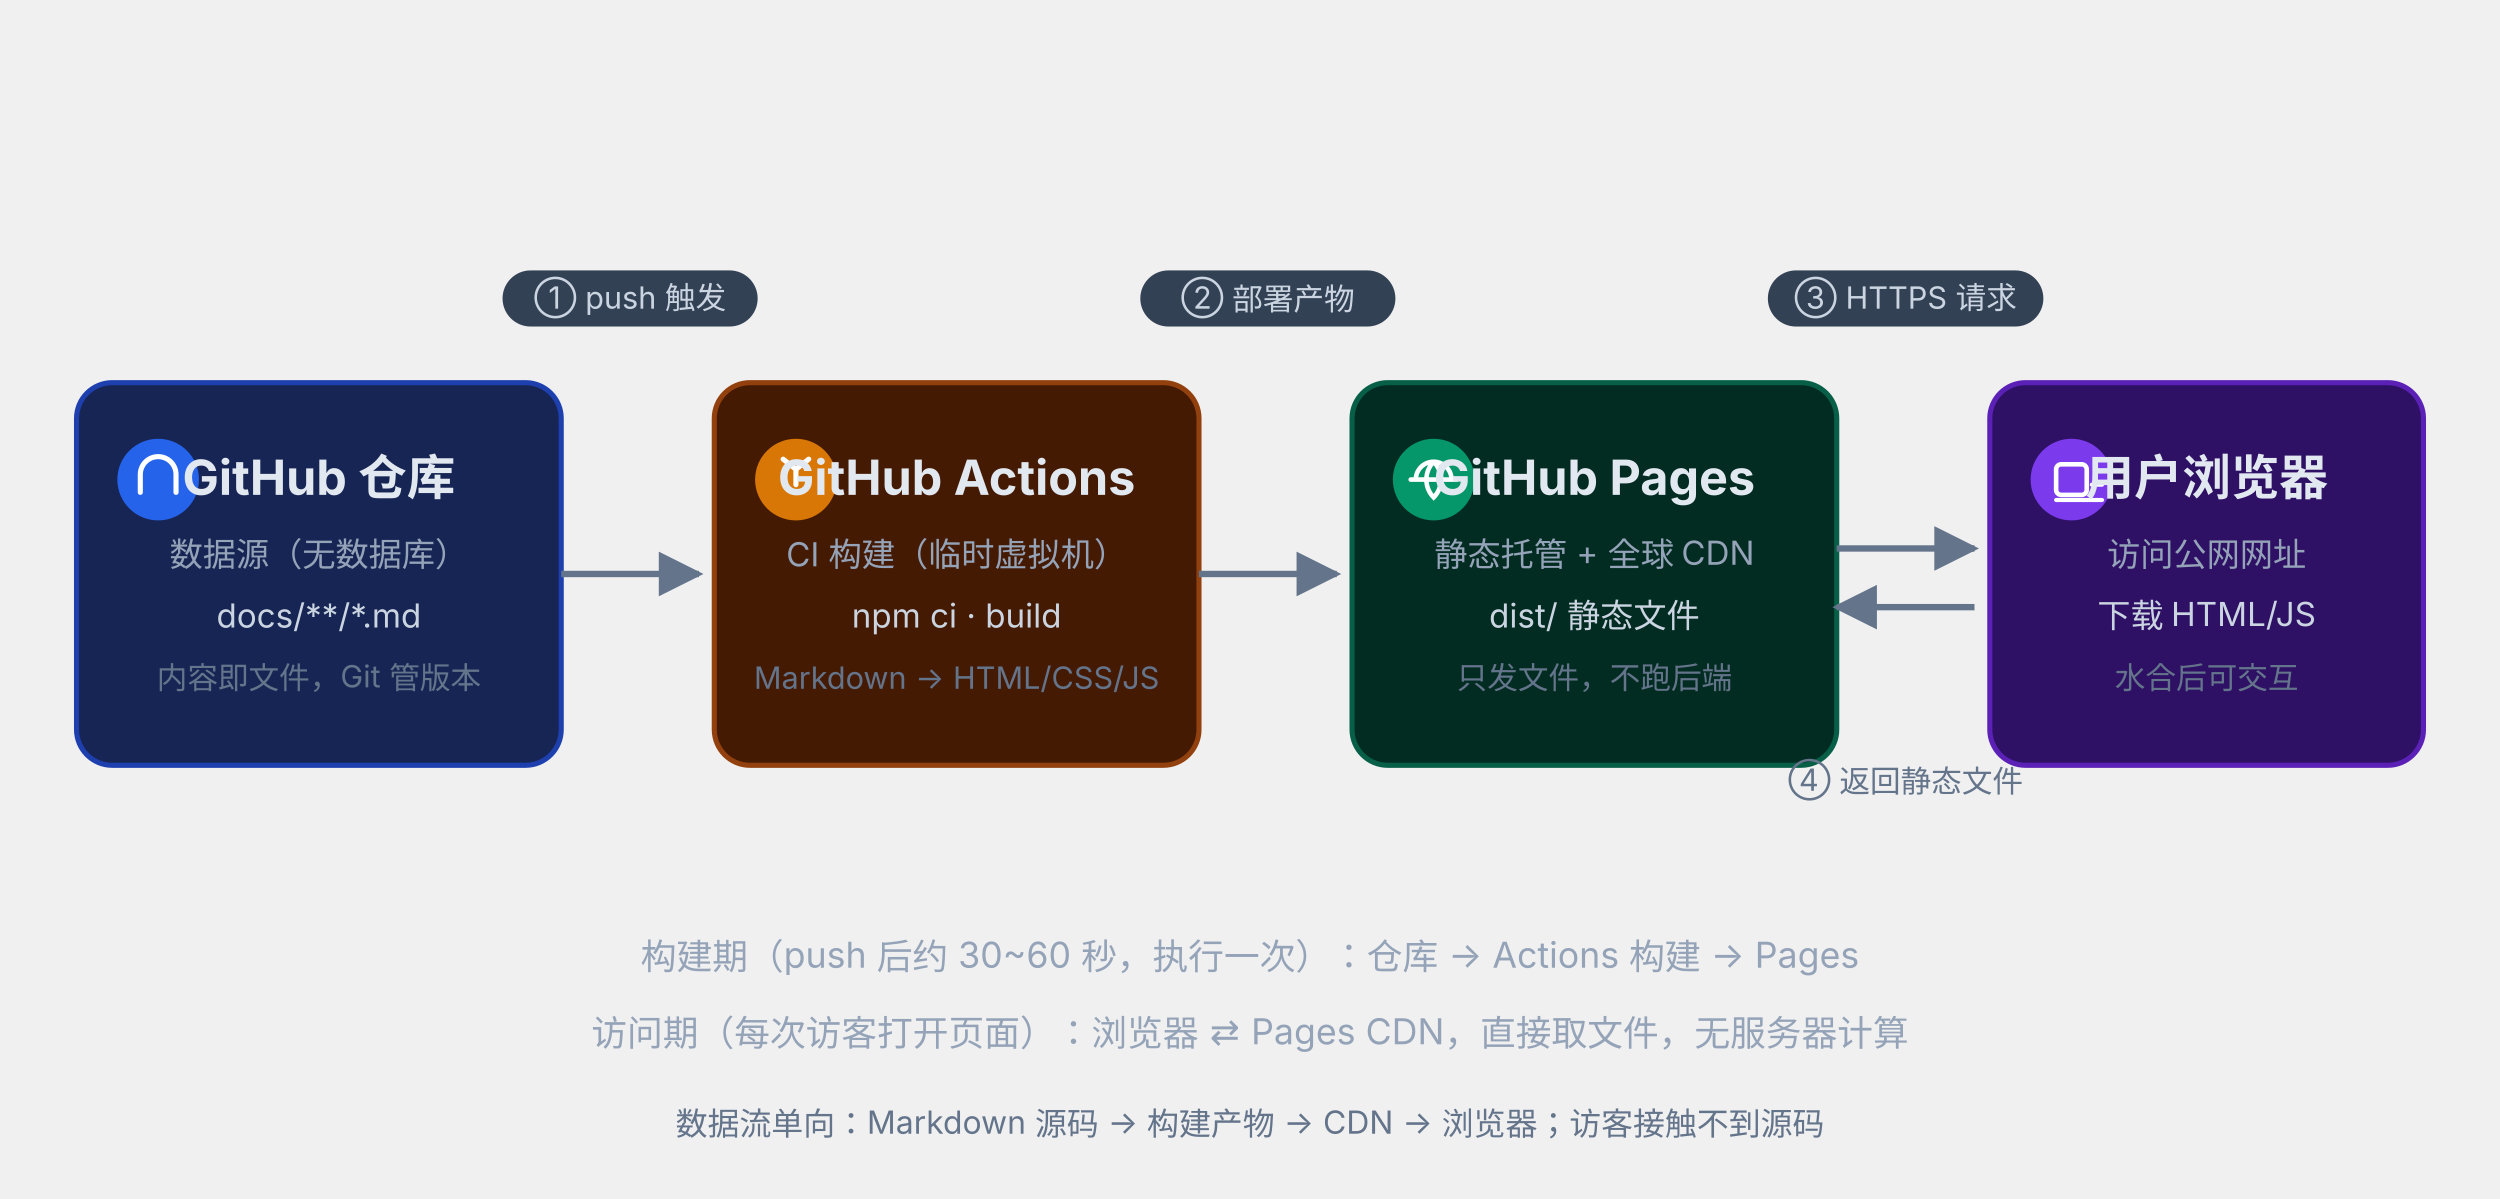
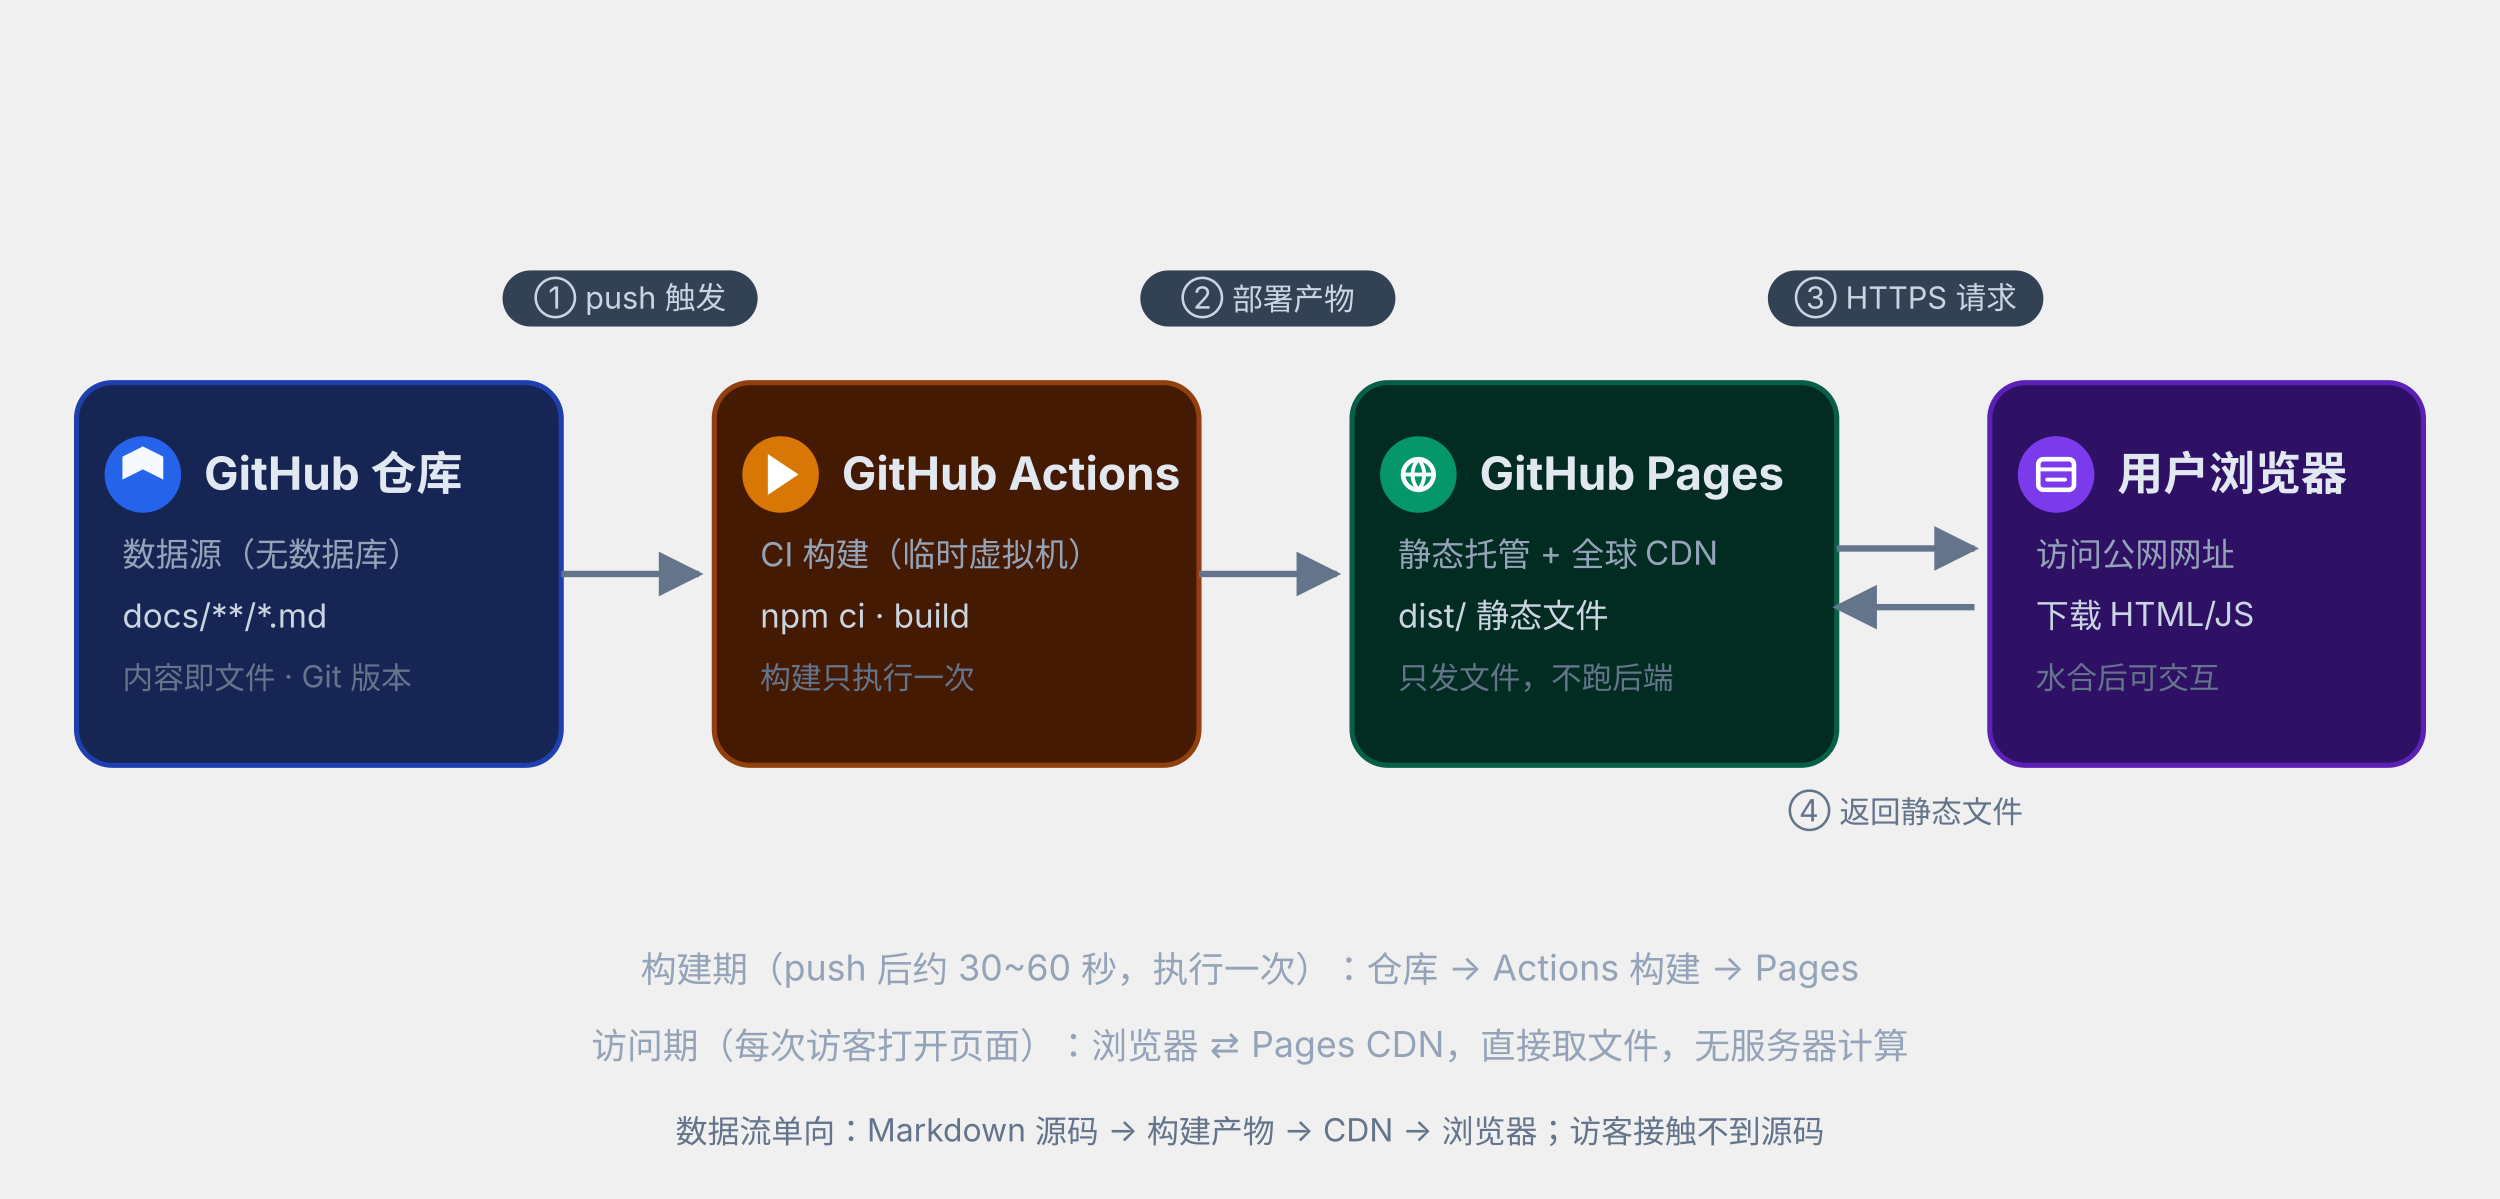
<svg xmlns="http://www.w3.org/2000/svg" viewBox="0 0 980 470" font-family="-apple-system,BlinkMacSystemFont,'PingFang SC','Microsoft YaHei',sans-serif">
  <defs>
    <marker id="arrow" viewBox="0 0 10 10" refX="9" refY="5" markerWidth="7" markerHeight="7" orient="auto-start-reverse">
      <path d="M0,0 L10,5 L0,10 z" fill="#64748b" />
    </marker>
  </defs>
  <g>
    <rect x="30" y="150" width="190" height="150" rx="14" fill="#172554" stroke="#1e40af" stroke-width="2" />
-     <circle cx="62" cy="188" r="16" fill="#2563eb" />
-     <path d="M55 193 v-7 a7 7 0 0 1 14 0 v7" stroke="#fff" stroke-width="2" fill="none" stroke-linecap="round" />
-     <text x="125" y="194" text-anchor="middle" font-size="19" font-weight="700" fill="#e2e8f0">GitHub 仓库</text>
-     <text x="125" y="222" text-anchor="middle" font-size="13" fill="#94a3b8">数据源（无数据库）</text>
-     <text x="125" y="246" text-anchor="middle" font-size="13" fill="#cbd5e1">docs/**/*.md</text>
-     <text x="125" y="270" text-anchor="middle" font-size="12" fill="#64748b">内容即文件，Git 管版本</text>
+     <circle cx="56" cy="186" r="15" fill="#2563eb" />
+     <path d="M56 175 l-8 4 v9 l8 -4 z M56 175 l8 4 v9 l-8 -4 z" fill="#fff" opacity="0.95" />
+     <text x="80" y="192" text-anchor="start" font-size="18" font-weight="700" fill="#e2e8f0">GitHub 仓库</text>
+     <text x="48" y="222" text-anchor="start" font-size="13" fill="#94a3b8">数据源（无数据库）</text>
+     <text x="48" y="246" text-anchor="start" font-size="13" fill="#cbd5e1">docs/**/*.md</text>
+     <text x="48" y="270" text-anchor="start" font-size="12" fill="#64748b">内容即文件 · Git 版本</text>
  </g>
  <g>
    <rect x="280" y="150" width="190" height="150" rx="14" fill="#451a03" stroke="#92400e" stroke-width="2" />
-     <circle cx="312" cy="188" r="16" fill="#d97706" />
-     <path d="M307 180 l5 4 5 -4 M312 184 v6" stroke="#fff" stroke-width="2" fill="none" stroke-linecap="round" stroke-linejoin="round" />
-     <text x="375" y="194" text-anchor="middle" font-size="19" font-weight="700" fill="#e2e8f0">GitHub Actions</text>
-     <text x="375" y="222" text-anchor="middle" font-size="13" fill="#94a3b8">CI 构建（临时虚拟机）</text>
-     <text x="375" y="246" text-anchor="middle" font-size="13" fill="#cbd5e1">npm ci · build</text>
-     <text x="375" y="270" text-anchor="middle" font-size="12" fill="#64748b">Markdown → HTML/CSS/JS</text>
+     <circle cx="306" cy="186" r="15" fill="#d97706" />
+     <polygon points="301,178 301,194 313,186" fill="#fff" />
+     <text x="330" y="192" text-anchor="start" font-size="18" font-weight="700" fill="#e2e8f0">GitHub Actions</text>
+     <text x="298" y="222" text-anchor="start" font-size="13" fill="#94a3b8">CI 构建（临时虚拟机）</text>
+     <text x="298" y="246" text-anchor="start" font-size="13" fill="#cbd5e1">npm ci · build</text>
+     <text x="298" y="270" text-anchor="start" font-size="12" fill="#64748b">构建只执行一次</text>
  </g>
  <g>
    <rect x="530" y="150" width="190" height="150" rx="14" fill="#022c22" stroke="#065f46" stroke-width="2" />
-     <circle cx="562" cy="188" r="16" fill="#059669" />
-     <path d="M555 188 a7 7 0 0 1 14 0 M553 188 h18 M562 181 a10 10 0 0 1 0 14 a10 10 0 0 1 0 -14" stroke="#fff" stroke-width="1.8" fill="none" stroke-linecap="round" />
-     <text x="625" y="194" text-anchor="middle" font-size="19" font-weight="700" fill="#e2e8f0">GitHub Pages</text>
-     <text x="625" y="222" text-anchor="middle" font-size="13" fill="#94a3b8">静态托管 + 全球 CDN</text>
-     <text x="625" y="246" text-anchor="middle" font-size="13" fill="#cbd5e1">dist/ 静态文件</text>
-     <text x="625" y="270" text-anchor="middle" font-size="12" fill="#64748b">只发文件，不跑后端</text>
+     <circle cx="556" cy="186" r="15" fill="#059669" />
+     <circle cx="556" cy="186" r="6" stroke="#fff" stroke-width="1.8" fill="none" />
+     <path d="M550 186 h12 M556 180 a9 9 0 0 1 0 12 a9 9 0 0 1 0 -12" stroke="#fff" stroke-width="1.5" fill="none" stroke-linecap="round" />
+     <text x="580" y="192" text-anchor="start" font-size="18" font-weight="700" fill="#e2e8f0">GitHub Pages</text>
+     <text x="548" y="222" text-anchor="start" font-size="13" fill="#94a3b8">静态托管 + 全球 CDN</text>
+     <text x="548" y="246" text-anchor="start" font-size="13" fill="#cbd5e1">dist/ 静态文件</text>
+     <text x="548" y="270" text-anchor="start" font-size="12" fill="#64748b">只发文件，不跑后端</text>
  </g>
  <g>
    <rect x="780" y="150" width="170" height="150" rx="14" fill="#2e1065" stroke="#5b21b6" stroke-width="2" />
-     <circle cx="812" cy="188" r="16" fill="#7c3aed" />
-     <rect x="806" y="182" width="12" height="12" rx="2" stroke="#fff" stroke-width="1.8" fill="none" />
-     <path d="M820 190 h4 M806 196 h18" stroke="#fff" stroke-width="1.6" stroke-linecap="round" />
-     <text x="865" y="194" text-anchor="middle" font-size="19" font-weight="700" fill="#e2e8f0">用户浏览器</text>
-     <text x="865" y="222" text-anchor="middle" font-size="13" fill="#94a3b8">访问公网网址</text>
-     <text x="865" y="246" text-anchor="middle" font-size="13" fill="#cbd5e1">下载 HTML/JS</text>
-     <text x="865" y="270" text-anchor="middle" font-size="12" fill="#64748b">水合后可交互</text>
+     <circle cx="806" cy="186" r="15" fill="#7c3aed" />
+     <rect x="799" y="180" width="14" height="12" rx="2" stroke="#fff" stroke-width="1.8" fill="none" />
+     <path d="M799 184 h14 M802.5 188 h7" stroke="#fff" stroke-width="1.5" stroke-linecap="round" />
+     <text x="830" y="192" text-anchor="start" font-size="18" font-weight="700" fill="#e2e8f0">用户浏览器</text>
+     <text x="798" y="222" text-anchor="start" font-size="13" fill="#94a3b8">访问公网网址</text>
+     <text x="798" y="246" text-anchor="start" font-size="13" fill="#cbd5e1">下载 HTML/JS</text>
+     <text x="798" y="270" text-anchor="start" font-size="12" fill="#64748b">水合后可交互</text>
  </g>
  <line x1="220" y1="225" x2="274" y2="225" stroke="#64748b" stroke-width="2.5" marker-end="url(#arrow)" />
  <rect x="197" y="106" width="100" height="22" rx="11" fill="#334155" />
  <text x="247" y="121" text-anchor="middle" font-size="12" fill="#cbd5e1">① push 触发</text>
  <line x1="470" y1="225" x2="524" y2="225" stroke="#64748b" stroke-width="2.5" marker-end="url(#arrow)" />
  <rect x="447" y="106" width="100" height="22" rx="11" fill="#334155" />
  <text x="497" y="121" text-anchor="middle" font-size="12" fill="#cbd5e1">② 部署产物</text>
  <line x1="720" y1="215" x2="774" y2="215" stroke="#64748b" stroke-width="2.5" marker-end="url(#arrow)" />
  <line x1="774" y1="238" x2="720" y2="238" stroke="#64748b" stroke-width="2.5" marker-end="url(#arrow)" />
  <rect x="693" y="106" width="108" height="22" rx="11" fill="#334155" />
  <text x="747" y="121" text-anchor="middle" font-size="12" fill="#cbd5e1">③ HTTPS 请求</text>
-   <text x="747" y="310" text-anchor="middle" font-size="12" fill="#64748b">④ 返回静态文件</text>
-   <text x="490" y="380" text-anchor="middle" font-size="14" fill="#94a3b8">
-     构建期（push 后约 30~60 秒，执行一次）：仓库 → Actions 构建 → Pages
-   </text>
-   <text x="490" y="410" text-anchor="middle" font-size="14" fill="#94a3b8">
-     访问期（每次访客打开页面）：浏览器 ⇄ Pages CDN，直接取文件，无服务器计算
-   </text>
-   <text x="490" y="445" text-anchor="middle" font-size="12.5" fill="#64748b">
-     数据流单向：Markdown 源码 → 构建产物 → CDN → 浏览器；访客接触不到源码
-   </text>
+   <text x="747" y="322" text-anchor="middle" font-size="12" fill="#64748b">④ 返回静态文件</text>
+   <text x="490" y="385" text-anchor="middle" font-size="14" fill="#94a3b8">构建期（push 后约 30~60 秒，执行一次）：仓库 → Actions 构建 → Pages</text>
+   <text x="490" y="415" text-anchor="middle" font-size="14" fill="#94a3b8">访问期（每次访客打开页面）：浏览器 ⇄ Pages CDN，直接取文件，无服务器计算</text>
+   <text x="490" y="448" text-anchor="middle" font-size="12.5" fill="#64748b">数据流单向：Markdown 源码 → 构建产物 → CDN → 浏览器；访客接触不到源码</text>
</svg>
